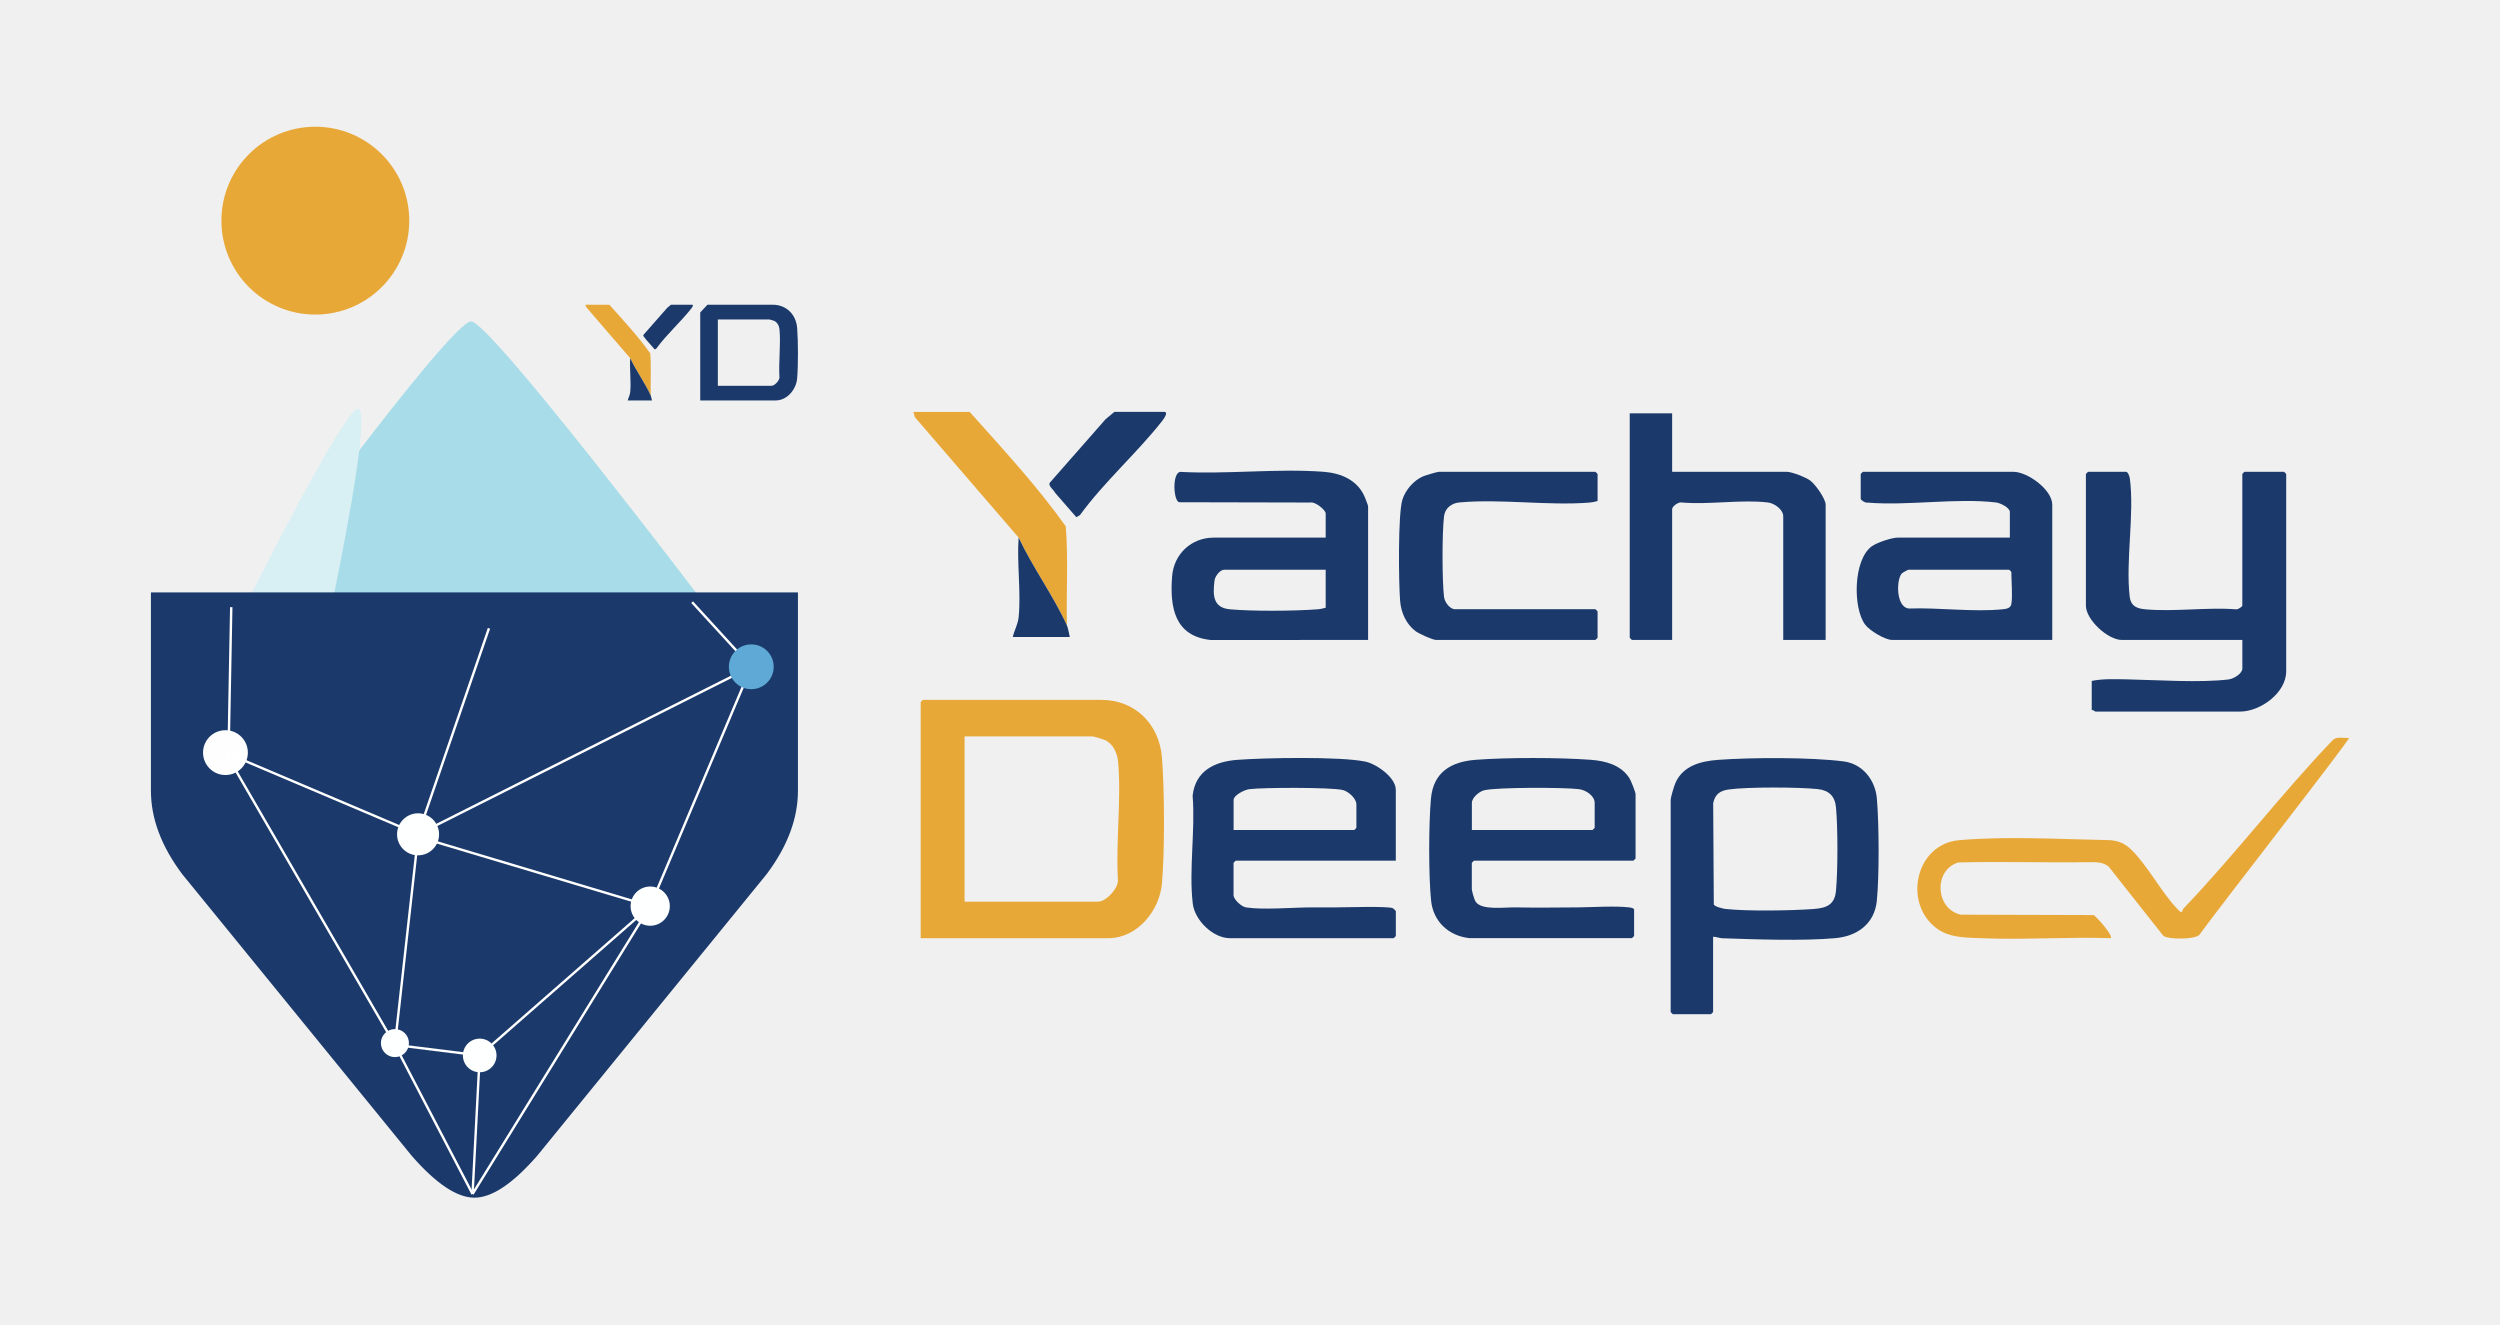
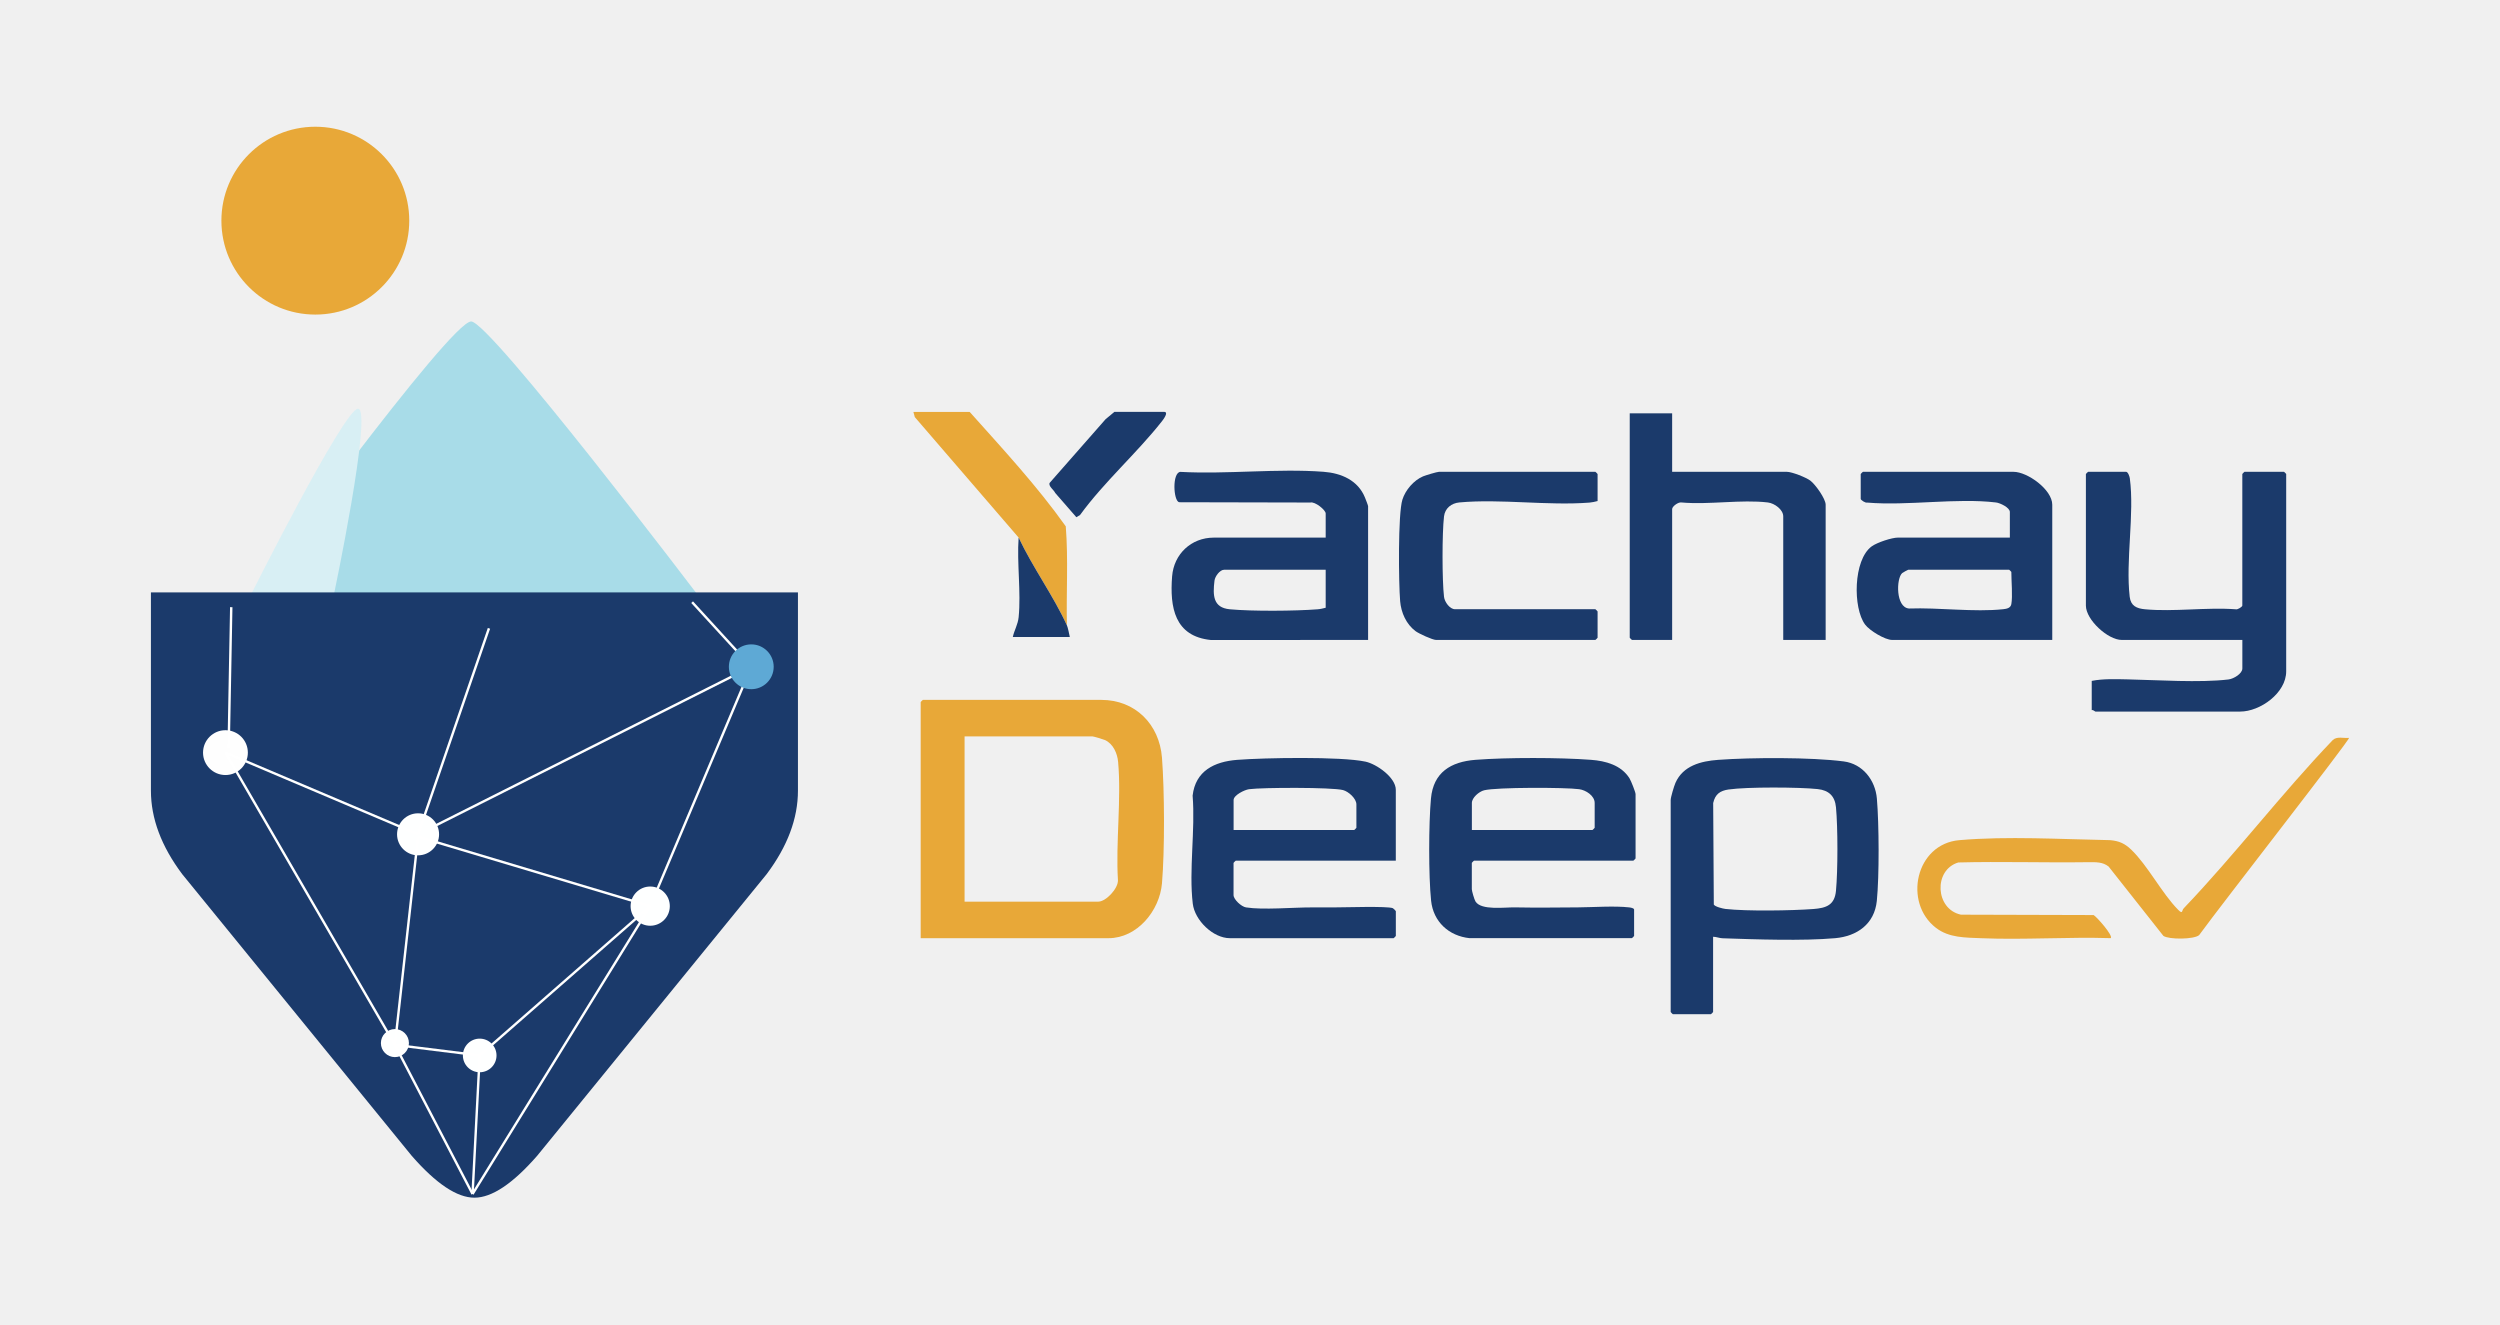
<svg xmlns="http://www.w3.org/2000/svg" id="Capa_1" version="1.1" viewBox="0 0 840 445">
  <defs>
    <style>
      .st0 {
        fill: #e8a838;
      }

      .st1 {
        fill: #d8eff4;
      }

      .st2 {
        fill: #5ea9d5;
      }

      .st3 {
        fill: #1b3a6b;
      }

      .st4 {
        fill: #a8dce8;
      }

      .st5 {
        fill: none;
        stroke: #fff;
        stroke-miterlimit: 10;
        stroke-width: .81px;
      }

      .st6 {
        fill: #fefefe;
      }

      .st7 {
        fill: #feffff;
      }
    </style>
  </defs>
  <g>
    <g>
      <path class="st0" d="M309.35,315.23v-79.33c0-.05.68-.74.74-.74h59.93c11.48,0,19.53,8.26,20.4,19.39.87,11.1.95,31.23,0,42.28-.78,9.12-8.29,18.4-17.95,18.4h-63.12ZM324.09,302.95h44.95c2.55,0,6.67-4.38,6.59-7.17-.78-12.81,1.19-27.14.06-39.77-.26-2.89-1.67-6.11-4.43-7.36-.56-.25-3.81-1.22-4.18-1.22h-42.98v55.51Z" />
      <path class="st3" d="M575.6,314.74v25.3c0,.05-.68.74-.74.74h-12.77c-.05,0-.74-.68-.74-.74v-71.23c0-.94,1.14-4.71,1.6-5.76,2.55-5.78,8.54-7.32,14.37-7.74,11.2-.82,31.22-.9,42.2.53,6.36.83,10.58,6.29,11.11,12.47.73,8.51.83,25.98-.02,34.4-.79,7.76-6.64,11.87-14,12.52-10.88.97-26.66.41-37.84.03-1.1-.04-2.08-.5-3.17-.51ZM580.88,265.25c-2.95.43-4.57,1.57-5.25,4.57l.21,34.12c.44.73,3.01,1.36,3.94,1.47,7.21.8,22.08.57,29.5.02,4.4-.33,7.16-1.34,7.61-6.14.64-6.86.64-21.18,0-28.04-.35-3.74-2.38-5.72-6.16-6.12-6.25-.67-23.77-.75-29.84.13Z" />
      <path class="st3" d="M493.81,315.23c-7.01-.74-12.22-5.52-12.96-12.59-.87-8.38-.82-25.88-.05-34.32.8-8.81,6.68-12.38,14.98-13.02,10.61-.82,28.17-.8,38.79,0,4.96.37,10.14,1.77,12.94,6.21.49.78,2.04,4.66,2.04,5.32v21.61c0,.05-.68.74-.74.74h-53.54c-.05,0-.74.68-.74.74v8.84c0,.6.83,3.5,1.25,4.16,1.94,3.05,9.79,1.89,13.27,1.96,7.02.14,14.12.05,21.08,0,5.1-.04,12.44-.56,17.24,0,.49.06,1.69.22,1.69.76v8.84c0,.05-.68.74-.74.74h-54.53ZM494.54,278.88h40.53c.05,0,.74-.68.74-.74v-8.35c0-2.42-2.96-4.32-5.2-4.62-4.75-.64-27.84-.68-31.96.37-1.71.43-4.1,2.49-4.1,4.25v9.09Z" />
      <path class="st3" d="M469,289.19h-53.79c-.05,0-.74.68-.74.74v10.81c0,1.48,2.62,3.9,4.2,4.15,5.71.91,15.83-.02,22.1,0,2.45.01,4.89,0,7.33,0,3.23.01,18.26-.5,19.91.27.23.11.99.89.99.98v8.35c0,.05-.68.74-.74.74h-55.02c-5.65,0-11.8-6-12.47-11.6-1.34-11.24.89-24.8-.05-36.29.94-8.32,7.31-11.44,14.98-12.03,9.16-.71,34.84-1.17,43.1.6,3.77.81,10.19,5.34,10.19,9.46v23.82ZM414.48,278.88h40.53c.05,0,.74-.68.74-.74v-7.86c0-1.96-2.62-4.33-4.51-4.82-3.74-.96-27.13-.89-31.55-.29-1.53.21-5.2,2-5.2,3.64v10.07Z" />
    </g>
    <path class="st0" d="M789.28,247.93c.17.83-42.71,55.74-50.38,66.28-1.78,1.47-10.07,1.51-11.99.26l-18.43-23.33c-1.97-1.51-4.01-1.49-7.36-1.44-14.37.2-28.76-.29-43.13.09-8.4,2.5-7.78,15.72.9,17.54l44.57.13c1.04.6,6.65,6.92,5.75,7.76-14.38-.46-29.15.62-43.49.02-5.38-.22-10.84-.11-15.21-3.46-11.09-8.5-6.89-28.23,7.84-29.49,16.16-1.39,33.84-.31,50.63,0,3.03.26,4.95,1.11,7.12,3.2,5.55,5.33,10.29,14.65,15.71,20.15,1.7,1.72,1.19.31,1.94-.47,17.35-18.16,32.69-38.38,50.09-56.54,1.43-1.3,3.64-.52,5.43-.7Z" />
    <g>
      <path class="st3" d="M702.82,238.6v-9.82c3.81-.76,8.12-.59,12.06-.51,9.99.21,24.17,1.19,33.89.03,1.72-.21,4.66-1.93,4.66-3.7v-9.58h-40.53c-4.63,0-12.04-6.76-12.04-11.54v-44.21c0-.05.68-.74.74-.74h12.77c.62,0,1.17,1.54,1.25,2.19,1.61,11.97-1.46,27.64-.04,39.82.36,3.08,2.39,3.92,5.15,4.18,9.66.9,20.68-.73,30.5,0,.62.19,2.19-.85,2.19-1.25v-44.21c0-.05.68-.74.74-.74h13.26c.05,0,.74.68.74.74v66.32c0,7.27-8.74,13.51-15.47,13.51h-48.63c-.16,0-.75-.65-1.23-.49Z" />
      <path class="st3" d="M459.67,215.02l-52.82.02c-12.17-1.24-13.84-10.93-13.02-21.4.59-7.46,6.4-13,14.02-13h37.58v-8.11c0-1.19-3.61-4.09-5.16-3.68l-44.11-.1c-1.92-.56-2.35-9.88.41-10.2,15.67.86,32.63-1.2,48.15-.03,5.97.45,11.57,2.86,13.92,8.68.21.53,1.04,2.62,1.04,2.88v44.95ZM445.42,191.44h-34.14c-1.39,0-3.04,2.21-3.21,3.66-.6,4.94-.51,9.09,5.16,9.62,7.53.7,21.91.6,29.52,0,.95-.07,1.78-.29,2.68-.52v-12.77Z" />
      <path class="st3" d="M689.56,215.02h-53.79c-2.42,0-7.59-3.14-9.09-5.16-4.15-5.56-4.01-21.74,2.21-26.28,1.78-1.3,6.74-2.95,8.84-2.95h37.58v-8.6c0-1.47-3.25-3.04-4.66-3.2-13.26-1.59-29.67,1.19-43.26.04-.62.19-2.19-.85-2.19-1.25v-8.35c0-.05.68-.74.74-.74h50.6c4.7,0,13.02,5.99,13.02,11.05v45.44ZM675.81,202.98c.47-2.59,0-7.85,0-10.81,0-.05-.68-.74-.74-.74h-33.89c-.12,0-1.87.96-2.06,1.14-2.01,1.84-2.19,11.5,2.29,11.89,10-.37,21.91,1.29,31.71.23,1.16-.13,2.45-.38,2.69-1.72Z" />
      <path class="st3" d="M561.84,138.88v19.65h38.56c1.66,0,6.41,1.86,7.86,2.95,1.71,1.28,5.16,6.11,5.16,8.1v45.44h-14.25v-41.51c0-2.3-2.93-4.41-5.15-4.68-8.9-1.07-19.87.83-29,0-1.07-.24-3.18,1.31-3.18,2.22v43.96h-13.51c-.05,0-.74-.68-.74-.74v-75.4h14.25Z" />
      <path class="st3" d="M536.79,168.35c-.9.23-1.73.44-2.68.52-14,1.1-29.88-1.32-43.77-.05-2.68.25-4.82,1.95-5.15,4.68-.66,5.58-.66,21.45,0,27.04.2,1.74,1.95,4.16,3.7,4.16h47.16c.05,0,.74.68.74.74v8.84c0,.05-.68.74-.74.74h-53.54c-1.15,0-5.77-2.12-6.88-2.95-3.14-2.35-4.85-6.2-5.18-10.05-.51-5.97-.76-29.35.76-34.15,1.02-3.23,3.79-6.47,6.93-7.81.82-.35,4.73-1.53,5.35-1.53h52.56c.05,0,.74.68.74.74v9.09Z" />
      <g>
        <path class="st0" d="M358.48,210.11c-4.49-9.85-11.53-19.52-16.21-29.47l-34.9-40.5-.47-1.74h18.91c11.14,12.47,22.6,24.82,32.29,38.45.87,10.99.14,22.21.38,33.27Z" />
        <path class="st3" d="M374.44,138.39h16.7c1.72,0-.38,2.71-.75,3.18-8.44,10.71-19.38,20.33-27.49,31.46l-1.24.76-7.1-8.15c-.48-1.07-2.24-2.16-1.93-3.33l18.86-21.47,2.95-2.45Z" />
        <path class="st3" d="M358.48,210.11c.36.8.76,2.95.98,3.93h-19.16c.51-2.31,1.71-4.2,1.96-6.64.85-8.44-.62-18.19,0-26.77,4.68,9.95,11.72,19.63,16.21,29.47Z" />
      </g>
    </g>
  </g>
  <g>
    <g>
      <g>
        <circle class="st0" cx="105.95" cy="74.14" r="31.56" />
        <g>
          <path class="st4" d="M84.03,200.37s67.17-92.36,74.28-92.36c6.35,0,76.49,92.36,76.49,92.36H84.03Z" />
          <path class="st1" d="M84.03,200.37s31.6-63.05,36.26-63.05c5.07,0-8.21,63.05-8.21,63.05h-28.05Z" />
        </g>
        <path class="st3" d="M50.72,199.05h217.39v66.62c0,9.35-3.51,18.7-10.52,28.05l-77.14,94.67c-8.18,9.35-15.19,14.03-21.04,14.03s-12.86-4.68-21.04-14.03l-77.14-94.67c-7.01-9.35-10.52-18.7-10.52-28.05v-66.62Z" />
      </g>
      <g>
        <line class="st5" x1="232.55" y1="202.33" x2="252.43" y2="224.04" />
        <line class="st5" x1="252.43" y1="224.04" x2="140.47" y2="280.33" />
        <line class="st5" x1="252.43" y1="224.04" x2="218.47" y2="304.46" />
        <circle class="st2" cx="252.43" cy="224.04" r="7.53" />
        <circle class="st7" cx="140.47" cy="280.33" r="7.06" />
        <circle class="st7" cx="218.47" cy="304.46" r="6.59" />
        <circle class="st7" cx="161.18" cy="354.63" r="5.65" />
        <circle class="st7" cx="132.69" cy="350.48" r="4.71" />
        <circle class="st6" cx="75.75" cy="252.88" r="7.53" />
        <line class="st5" x1="77.7" y1="204.01" x2="76.82" y2="251.41" />
        <line class="st5" x1="164.29" y1="211.12" x2="140.47" y2="280.33" />
        <line class="st5" x1="75.75" y1="252.88" x2="140.47" y2="280.33" />
        <line class="st5" x1="140.47" y1="281.14" x2="132.69" y2="351.08" />
        <line class="st5" x1="75.75" y1="252.88" x2="132.69" y2="351.08" />
        <line class="st5" x1="218.47" y1="304.46" x2="161.18" y2="354.63" />
        <line class="st5" x1="140.47" y1="281.14" x2="218.47" y2="304.46" />
        <line class="st5" x1="161.18" y1="354.63" x2="158.78" y2="401.19" />
        <line class="st5" x1="218.47" y1="304.46" x2="158.78" y2="401.19" />
        <line class="st5" x1="158.78" y1="401.19" x2="132.69" y2="351.08" />
        <line class="st5" x1="132.69" y1="351.08" x2="161.18" y2="354.63" />
      </g>
    </g>
-     <g>
-       <path class="st3" d="M259.65,102.39h-21.95c-.81.87-1.61,1.73-2.42,2.6v29.56h25.35c3.88,0,6.9-3.73,7.21-7.39.38-4.44.35-12.52,0-16.98-.35-4.47-3.58-7.79-8.19-7.79ZM261.9,126.74c.03,1.12-1.62,2.88-2.65,2.88h-18.05v-22.29h17.26c.15,0,1.45.39,1.68.49,1.11.5,1.68,1.79,1.78,2.95.45,5.07-.34,10.83-.03,15.97Z" />
-       <g>
-         <path class="st0" d="M218.64,132.88c-1.91-4.19-4.9-8.3-6.89-12.53l-14.84-17.22-.2-.74h8.04c4.74,5.3,9.61,10.55,13.73,16.34.37,4.67.06,9.44.16,14.14Z" />
-         <path class="st3" d="M225.43,102.39h7.1c.73,0-.16,1.15-.32,1.35-3.59,4.55-8.24,8.64-11.68,13.37l-.53.32-3.02-3.46c-.2-.45-.95-.92-.82-1.41l8.02-9.13,1.26-1.04Z" />
-         <path class="st3" d="M218.64,132.88c.15.34.32,1.25.42,1.67h-8.14c.22-.98.73-1.78.83-2.82.36-3.59-.26-7.73,0-11.38,1.99,4.23,4.98,8.34,6.89,12.53Z" />
-       </g>
-     </g>
  </g>
</svg>
